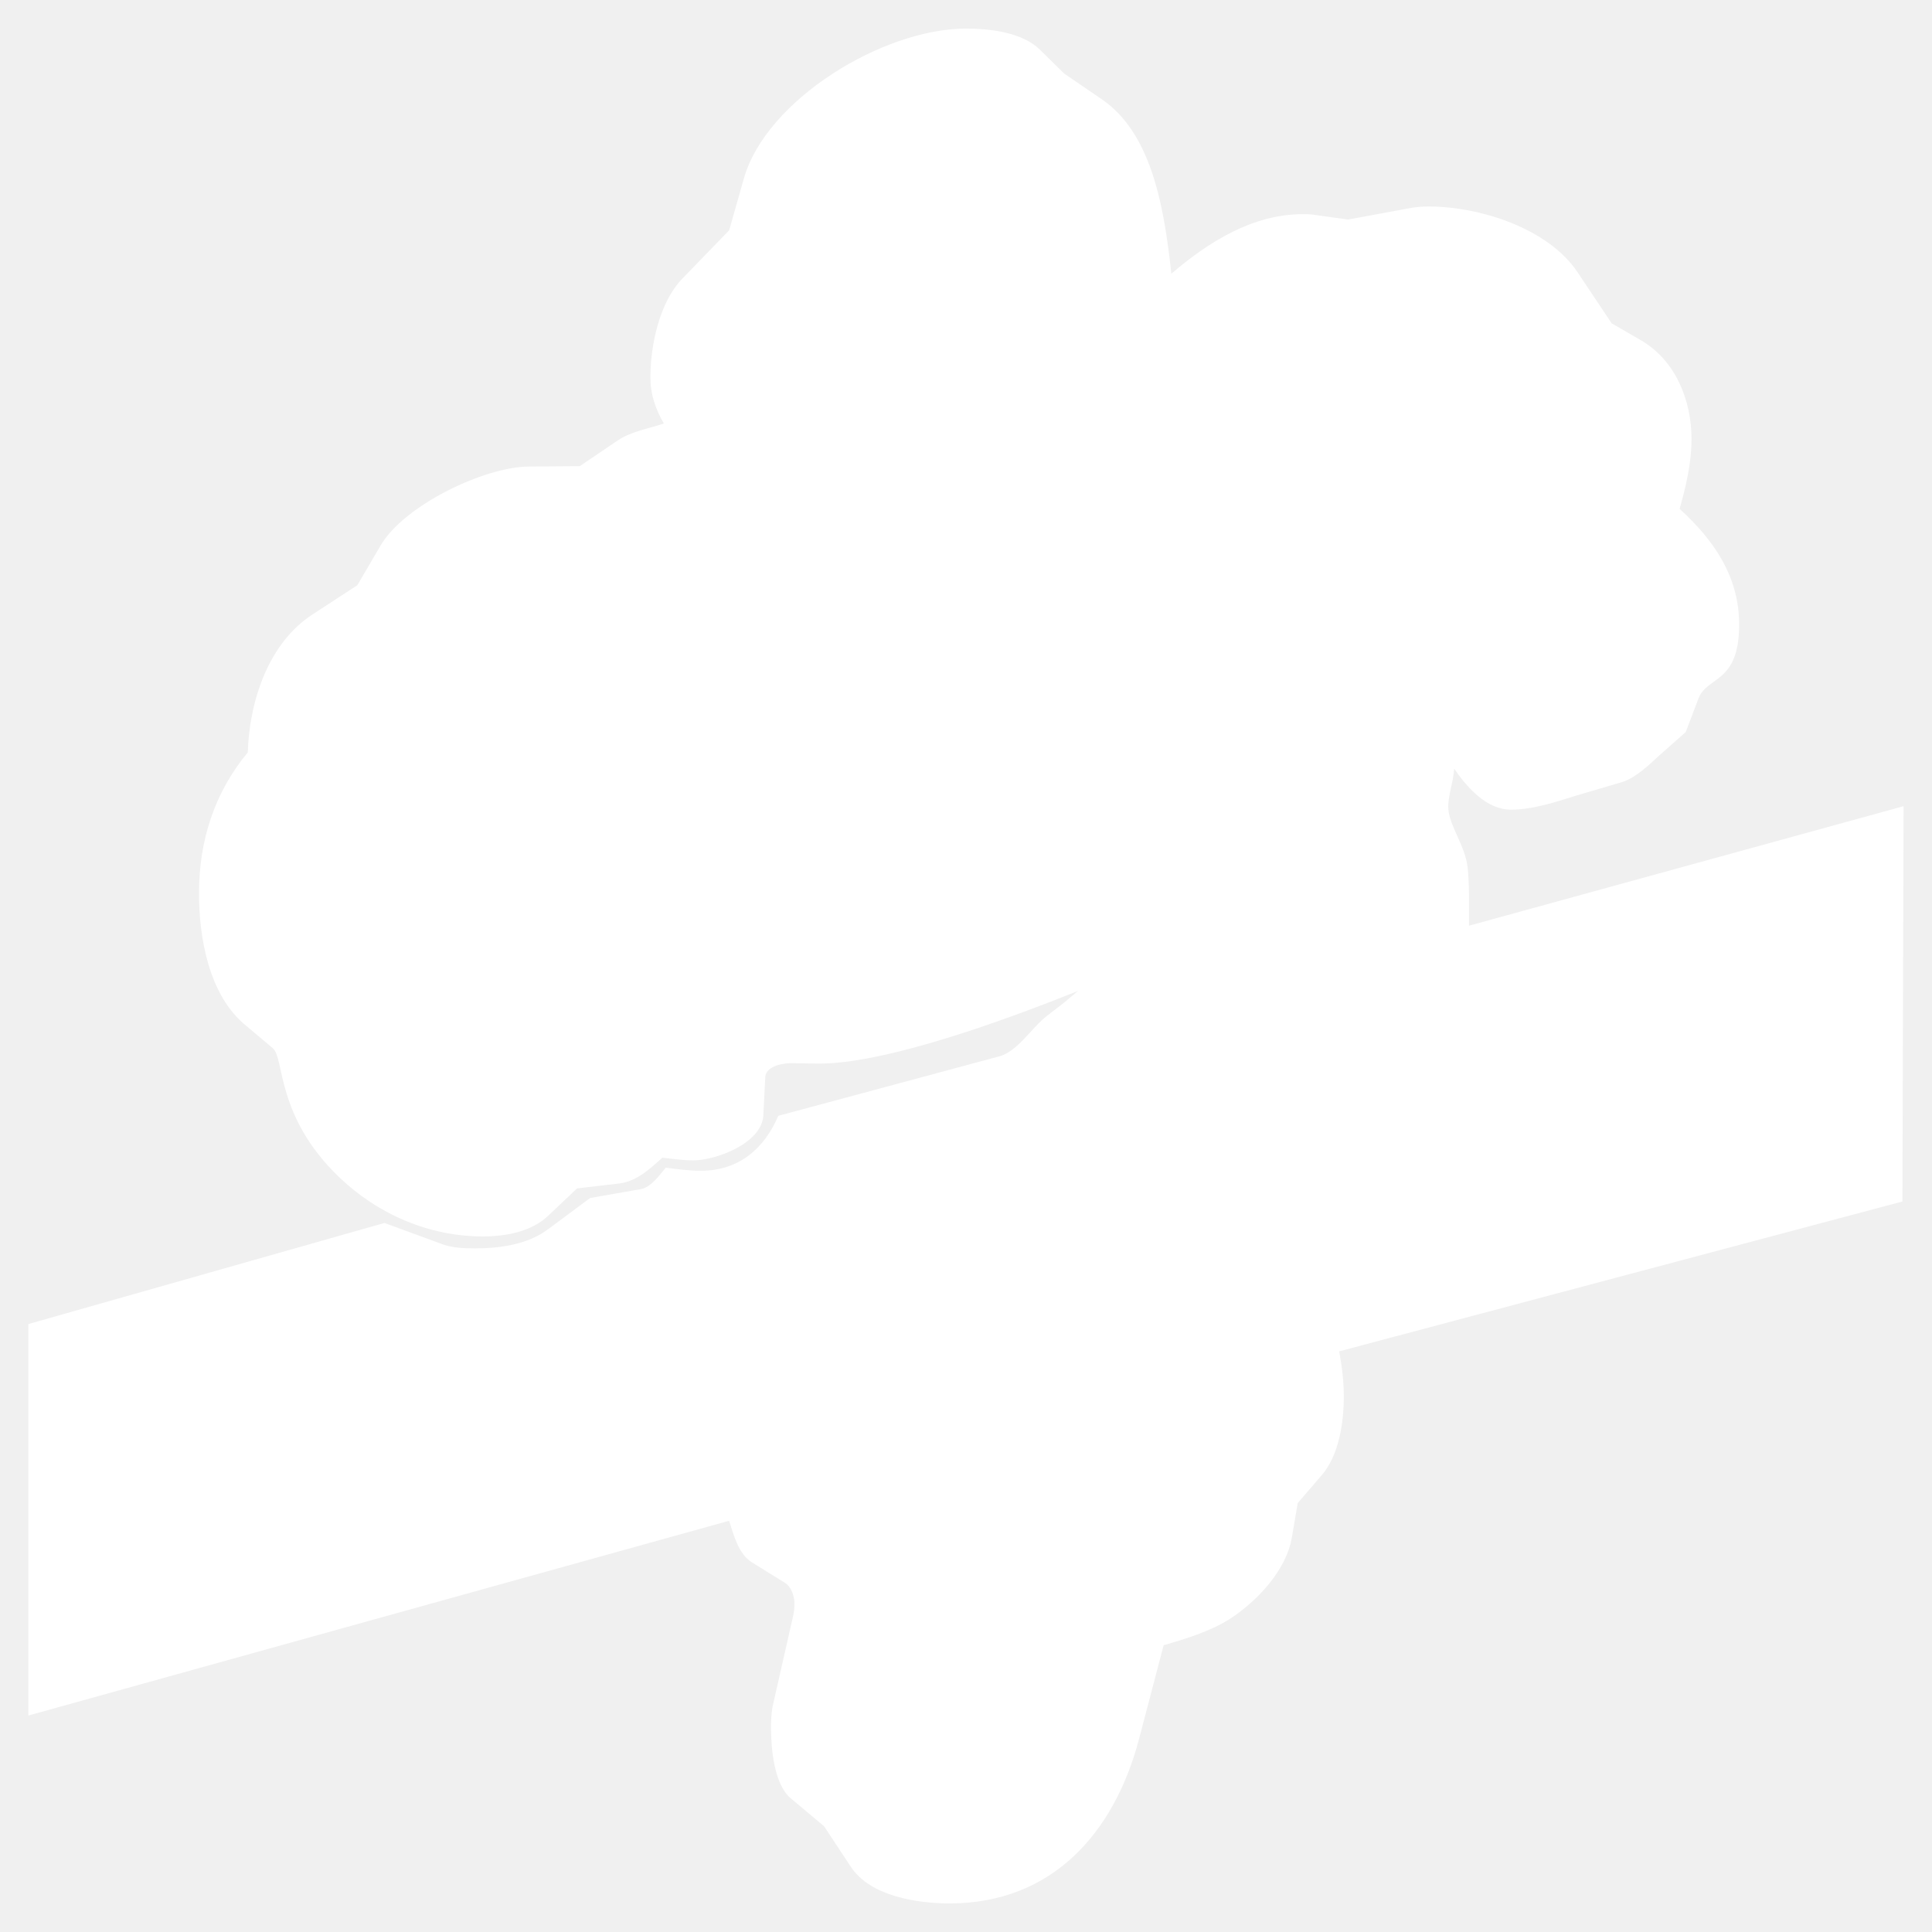
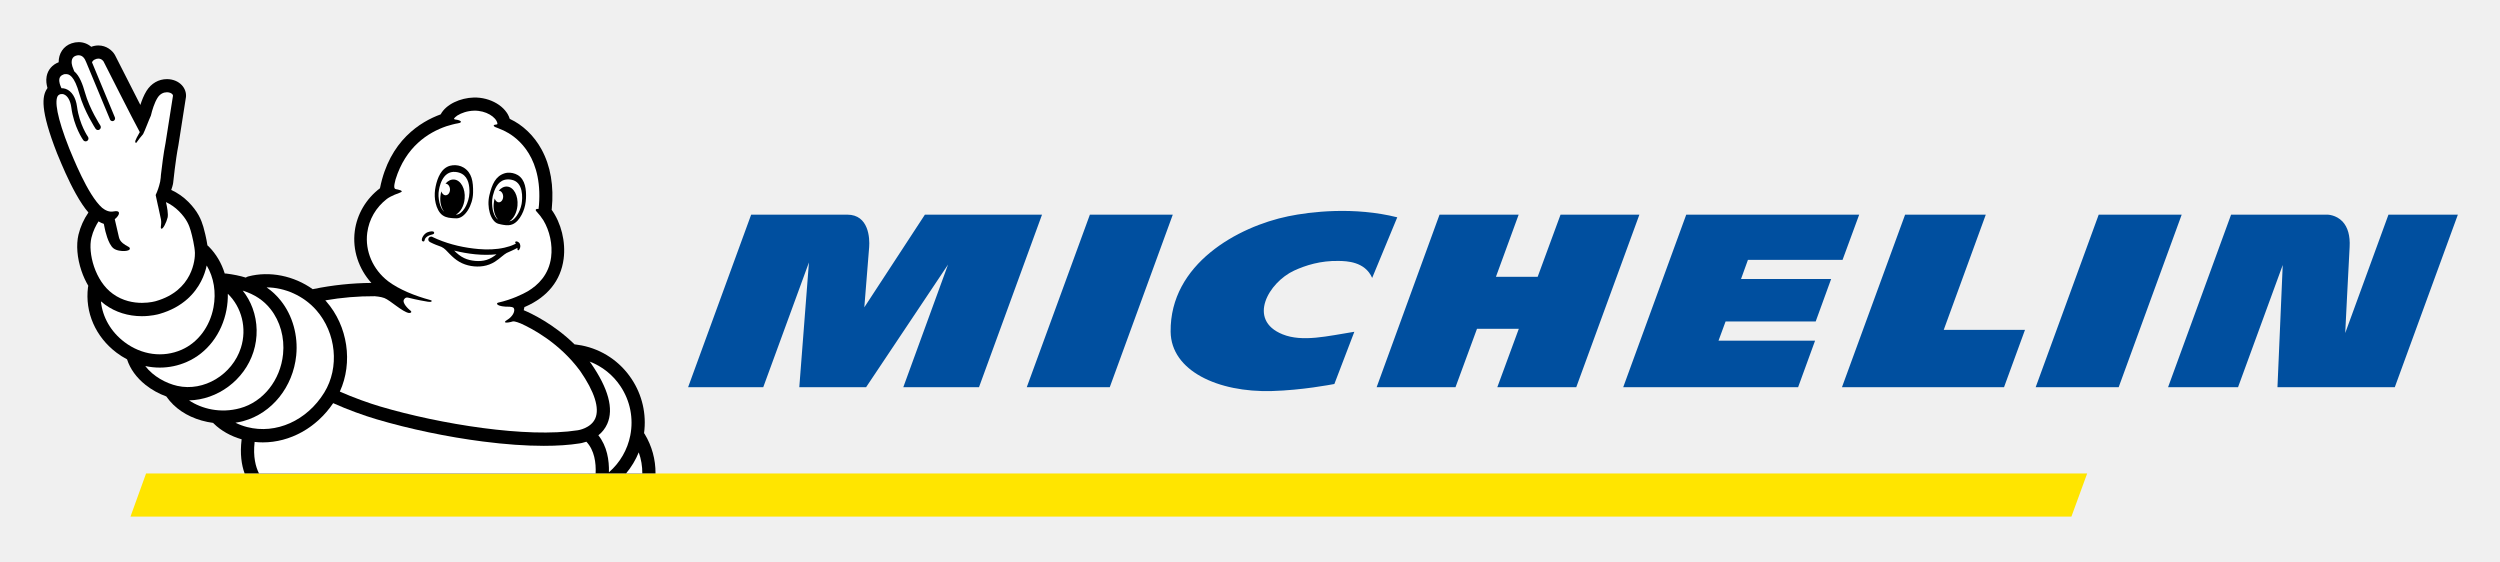
- <svg xmlns="http://www.w3.org/2000/svg" viewBox="0 0 192.756 192.756">
-   <g fill-rule="evenodd" clip-rule="evenodd">
-     <path fill="#ffffff" d="M2.834 171.158v-39.057l33.884-9.621 1.648-.461 5.75 2.109c1.035.383 2.185.422 3.296.422 2.453 0 5.251-.383 7.283-1.918l4.178-3.104 5.021-.883c1.035-.152 1.916-1.418 2.529-2.145 1.15.152 2.338.307 3.488.307 3.795 0 6.324-2.186 7.742-5.482l22.079-5.941c1.801-.498 3.219-2.875 4.715-4.023l1.686-1.305 1.418-1.188c-6.516 2.607-19.356 7.436-26.255 7.244l-2.185-.037c-.843-.039-2.683.229-2.759 1.379l-.192 3.795c-.115 2.836-4.792 4.523-6.976 4.523-1.035 0-2.07-.154-3.104-.27-1.227 1.111-2.53 2.338-4.255 2.568l-4.254.498-2.836 2.684c-1.687 1.648-4.293 2.107-6.554 2.107-5.405 0-10.502-2.223-14.374-5.939-6.325-6.096-5.404-11.883-6.593-12.842l-2.684-2.262c-3.679-2.988-4.676-8.739-4.676-13.185 0-5.251 1.533-10.042 4.868-14.066.153-5.06 2.031-10.924 6.516-13.799l4.408-2.875 2.338-3.986c2.338-3.986 10.311-7.819 14.757-7.858l5.098-.038 3.795-2.568c1.303-.881 3.104-1.188 4.6-1.686-.843-1.457-1.342-2.913-1.342-4.6 0-3.182.882-7.474 3.182-9.851l4.676-4.829 1.457-5.137c2.22-7.893 13.911-14.984 22.152-14.984 2.377 0 5.596.345 7.397 2.108l2.416 2.376 3.756 2.568c4.83 3.296 6.057 10.311 6.746 15.715l.191 1.687c3.68-3.143 8.088-5.941 13.109-5.941.383 0 .805 0 1.227.077l3.295.46 6.439-1.188a11.335 11.335 0 0 1 1.611-.115c5.02 0 11.92 2.146 14.871 6.593l3.373 5.06 2.912 1.687c3.451 1.993 5.061 5.979 5.061 9.851 0 2.377-.537 4.677-1.188 6.977 3.41 3.104 5.939 6.746 5.939 11.537 0 5.94-3.18 5.098-4.062 7.397l-1.266 3.334-2.645 2.338c-.996.92-2.338 2.223-3.68 2.645l-4.561 1.342c-2.07.651-4.369 1.418-6.555 1.418-2.453 0-4.408-2.262-5.672-4.102-.039 1.304-.652 2.76-.574 4.025.113 1.687 1.686 3.718 1.916 5.788.152 1.304.152 2.645.152 3.948v1.916l43.352-11.92-.115 39.44-56.191 14.949c.268 1.496.459 2.951.459 4.484 0 2.568-.459 5.865-2.223 7.896l-2.375 2.76-.576 3.373c-.537 3.334-3.525 6.477-6.285 8.24-1.994 1.227-4.293 1.918-6.516 2.568l-2.455 9.354c-2.451 9.312-8.623 16.404-18.896 16.404-3.181 0-7.896-.689-9.851-3.641l-2.683-4.064-3.296-2.76c-1.725-1.418-1.993-5.098-1.993-7.129 0-.689.039-1.379.153-2.031l2.07-9.123c.077-.383.115-.766.115-1.148 0-.691-.269-1.648-.92-2.07l-3.335-2.07c-1.342-.844-1.801-2.721-2.262-4.139l-69.91 19.43z" />
-     <path fill="#ffffff" d="M19.125 157.246l.498-10.656 3.143 9.621 4.868-1.381 5.098-11.92-1.265 10.848 8.509-2.416 1.457-19.817-11.269 3.182-4.331 10.695-2.531-8.777-11.306 3.18-1.342 19.816 8.471-2.375zM31.083 102.09l.192-.154c.077-4.178 1.073-8.164 3.181-11.767 1.955-3.334 5.404-7.475 9.468-8.126l6.822-1.111 3.986-2.722c1.38-.958 3.066-1.418 4.638-1.916-4.14-2.798-8.547-4.102-13.53-4.102-10.119 0-20.928 5.29-20.928 16.521.001 5.634 2.223 9.658 6.171 13.377z" />
-     <path d="M29.129 75.795c5.251-3.143 10.732-5.174 16.903-5.174 2.99 0 6.478.23 9.123 1.801l5.673 3.373c1.303.767 4.446.499 6.132.805-.92-3.948-2.3-7.819-5.443-10.541-4.024-3.411-9.199-5.021-14.412-5.021-10.463 0-15.217 5.558-17.976 14.757zM55.5 117.344c-2.261-1.457-4.638-2.875-6.248-5.059-3.411-4.676-5.864-9.697-5.864-15.562 0-6.286 2.224-9.965 6.095-14.412-5.021.192-9.123 2.415-12.074 6.439-3.028 4.178-4.945 9.162-4.945 14.375 0 8.547 7.397 15.254 15.907 15.254 2.414 0 4.791-.459 7.129-1.035z" fill="#ffffff" />
-     <path d="M39.133 60.961c2.875-.651 5.826-1.265 8.778-1.265 10.157 0 18.437 7.129 20.161 17.057l5.864 2.453c.805-3.182 1.571-6.401 1.571-9.659 0-10.426-10.157-17.9-19.893-17.9-7.167 0-12.84 3.182-16.481 9.314zM43.004 150.5l9.276-2.607 1.342-19.778-9.162 2.569-1.456 19.816zM63.549 115.236v-.191l-2.338-.844c.192-.307.46-.768.882-.768.805 0 1.495.422 2.3.422.958 0 1.993-.766 2.76-1.303l.536 1.266c3.144-.039 7.283-.652 7.283-4.715 0-.844-.537-1.916-1.457-1.955l-5.711-.383-1.763-.689v-.23l.882-.576 7.052.691a.502.502 0 0 0 .23.037c1.648 0 2.606-2.068 2.606-3.488 0-2.338-2.338-3.602-4.408-3.908l-4.868-.689-1.61-.844.881-.652 8.893 1.303c1.533.23 2.108-2.874 2.108-3.755 0-2.645-2.453-3.948-4.752-4.293l-5.06-.651-1.61-.575v-.307c.498-.192 1.111-.575 1.687-.575.307 0 .651.077.958.153l5.405 1.188c.459.076.881.191 1.341.191 1.38 0 1.917-1.993 1.917-3.066 0-2.146-1.341-3.296-3.143-4.293-3.948-2.261-8.509-3.794-13.108-3.794-9.621 0-16.559 10.272-16.559 19.164 0 6.9 5.06 19.012 13.684 19.012 1.724-.002 3.333-.424 4.982-.883zM74.588 135.359c-2.645 1.188-5.596 2.645-8.548 2.645-1.073 0-1.917-.881-1.917-1.955 0-5.174 7.283-5.826 11.001-6.209l.537-6.594c-.767-.037-1.534-.076-2.3-.076-4.37 0-9.238 1.648-12.917 3.949-3.986 2.453-5.826 7.129-5.826 11.729 0 3.449 1.457 6.668 5.328 6.668 5.098 0 10.081-2.146 14.374-4.676l.268-5.481z" fill="#ffffff" />
-     <path d="M59.754 50.651c9.659 2.376 16.941 9.736 16.941 20.084 0 2.952-.651 5.826-1.495 8.663l.269.23c10.924-1.112 21.81-2.76 32.082-6.899 7.436-2.99 21.311-9.544 21.311-18.935 0-6.248-6.859-10.617-12.035-12.458-.459 1.648-.689 4.293-2.068 5.405l-3.871 3.105-2.07 3.564c-.537.997-2.146 1.15-3.143 1.303v-.345c1.303-1.188 2.912-1.878 3.104-3.756-1.57.115-3.182.499-4.791.499-.613 0-1.227-.115-1.801-.23v-.383c2.375-.498 5.021-.805 7.205-1.993 3.412-1.917 5.328-5.75 5.328-9.583 0-3.22-1.457-7.819-4.83-9.045l-4.445-1.572c-.23-.077-.383-.269-.383-.499 0-.307.344-.575.65-.575.076 0 .115 0 .191.039l4.945 1.571.268-.575c.422-.996.383-2.3.383-3.373 0-5.367-2.721-11.078-8.01-13.071-1.342-.536-4.791-.498-5.404-1.955.422-.192.844-.345 1.303-.345.537 0 .996.269 1.533.269.307 0 .576-.23.576-.537 0-1.61-6.594-1.993-7.514-1.993-1.341 0-2.76-.039-3.219 1.341l.766.422 1.763.269.345.345-.996.153-3.488-.039c-2.453 0-6.669 3.642-8.126 5.481-1.111 1.341-4.331 7.206-3.871 8.892.039.115.269 1.304.422 1.265l3.871-.345.422.69-1.802.575-1.571.115c-5.136.268-8.395 6.784-8.395 11.23 0 2.261.843 4.14 2.108 6.018h.153c1.993 2.146 4.254 3.833 7.053 4.753 1.265.421 3.794.153 4.369 1.61-.46.077-.92.23-1.38.23-1.84 0-3.68-.997-5.366-1.648-.077.689-.153 1.418-.153 2.108 0 1.303.805 2.07 1.839 2.76l.115.383a1.532 1.532 0 0 1-.575.115c-1.265 0-2.223-1.648-2.376-2.721l-.537-3.795c-.191-1.303-2.338-1.533-3.296-1.533-4.446.002-8.662 2.378-12.304 4.716z" fill="#ffffff" />
-     <path d="M79.647 94.538c-.23 1.954-.844 3.181-2.338 4.446.613.729 1.457 1.725 1.457 2.721 0 1.074-.499 2.07-.882 3.029h.69c10.234-.998 19.893-3.336 29.245-7.705 11.73-5.519 28.402-16.903 28.402-31.43 0-5.136-2.338-9.544-5.979-12.956v1.265c0 7.666-9.352 13.76-15.447 16.865-11.92 5.979-25.182 8.701-38.368 10.081l.077.077 2.108 1.495 1.073 1.801c.652 1.111 6.516.766 6.516 5.826 0 2.76-2.645 3.757-4.944 4.178l-1.61.307zM76.657 141.031l8.931-2.529.537-6.938 4.752-1.378-.536 6.974 8.97-2.529 1.341-19.777-8.777 2.49-.499 6.9-4.753 1.455.422-7.013-8.893 2.529-1.495 19.816zM77.232 150.576c2.951 2.836 6.669 4.637 10.809 4.637 1.495 0 2.913-.344 4.331-.805-1.878-2.107-3.066-4.406-3.833-7.129l-11.345 3.143.038.154z" fill="#ffffff" />
-     <path d="M79.034 92.506c1.955 0 5.443.345 5.443-2.491s-3.335-3.603-5.52-4.254l-.154.191v.269c0 .92-1.457 3.373-1.111 3.91l1.342 2.375zM84.745 178.404h.23c0-.5-.038-.998-.038-1.496 0-7.666 7.512-11.729 7.512-13.76 0-.191-.268-.805-.537-.768l-2.798.307-.383-.307 3.412-1.379-.077-.268c-.728-.078-4.101-.537-4.216.65l-.115 1.418-.537.346c-.23-.689-.537-1.457-.537-2.223 0-1.84 3.411-1.457 4.561-1.457.843 0 1.61.689 2.453.689.537 0 .728-.805.728-1.188 0-.652-.076-1.266-.191-1.84-1.495 1.035-3.028 1.494-4.868 1.494-1.802 0-2.99-.268-3.181-2.186l-3.144-.727c.613 1.648 1.112 3.295 1.112 5.059 0 .844-.077 1.764-.269 2.607l-1.495 6.438c-.153.691-.191 1.381-.191 2.07.001 2.496 1.151 4.566 2.569 6.521z" fill="#ffffff" />
-     <path d="M87.083 156.518c.613.844 1.149 1.148 2.146 1.148 1.457 0 3.373-.113 3.373-1.877v-.076l-5.519.805zM91.913 183.348c-1.533-.039-2.568-.689-3.68-1.764 1.227 2.646 3.642 4.371 6.669 4.371 1.15 0 2.262-.385 3.334-.729h-.805c-1.226 0-2.146-.346-3.143-1.035 3.488-.191 7.129-.498 9.773-3.066 1.918-1.84 3.68-4.447 4.408-6.977l2.568-8.969 1.879-4.254-.768.115-3.832-.193-2.531 1.227c-.268.154-.65.193-.957.193-1.381 0-2.76-.309-4.141-.5v.154c1.84 1.072 3.488 1.494 5.635 1.686-.459 1.764-1.264 2.76-3.182 2.76-1.646 0-5.52-.65-5.52-3.027 0-.844.613-1.609 1.189-2.223-.115-.27-.27-.613-.27-.92 0-.498.27-.998.5-1.457v-.154l-2.684-1.609-.767 3.68-6.171 8.893c-1.342 1.879-2.146 4.141-2.146 6.479.004 3.295 2.265 5.364 4.642 7.319z" fill="#ffffff" />
-     <path d="M90.418 146.896c3.641 8.432 9.658 12.955 19.242 12.955 7.281 0 14.143-3.449 15.943-10.848l-1.646.883c-3.604 1.992-7.438 3.41-11.652 3.41-12.496 0-17.709-7.32-18.859-7.32-1.073.001-2.07.538-3.028.92z" fill="#ffffff" />
-     <path d="M94.672 145.324c5.75 4.256 10.464 6.631 17.824 6.631 7.703 0 17.172-4.521 17.172-13.338 0-.959-.039-1.879-.115-2.799l-34.881 9.506zM104.867 164.336c-1.916-.152-4.062-1.764-5.441-1.764-.307 0-.689.385-.689.691 0 1.494 3.064 2.031 4.254 2.031.65.001 1.341-.651 1.876-.958zM105.941 160.656l-5.787-1.494.152.115-.344.535c0 .078.689.576.766.691.652.842 1.994.842 2.951.842.805.001 1.534-.304 2.262-.689zM102.338 133.787l19.166-5.404.267-5.022-10.541 3.03.155-2.147 10.732-3.066.307-4.6-10.656 3.027.152-2.07 10.656-3.103.346-5.827-19.395 5.481-1.189 19.701zM103.297 104.428l36.029-9.89c-2.377-.575-4.791-.805-7.244-.805-11.768 0-20.545 2.415-28.785 10.695z" fill="#ffffff" />
-     <path d="M113.723 95.458l7.168-1.955 10.271-1.15c5.404-1.648 8.547-8.547 8.547-13.798 0-3.143-.996-6.056-2.338-8.854h-.23l-.613 1.763c-2.145 6.401-7.357 13.722-13.107 17.593l-7.781 5.174-1.917 1.227zM116.176 33.977c.574 1.917.766 3.795.805 5.788 3.871 1.265 8.738 3.526 10.848 7.283l1.992 3.603 2.529 1.955c5.021 3.871 4.639 10.655 5.213 16.29 4.025-3.45 7.053-7.627 7.053-13.147 0-11.997-9.734-22.384-21.924-22.384-2.223 0-4.369.23-6.555.46l.039.152z" fill="#ffffff" />
-     <path d="M118.896 32.214a33.16 33.16 0 0 1 3.373-.192c13.109 0 23.496 10.234 23.496 23.343 0 1.725-.268 3.412-.574 5.098 4.715-3.297 6.746-7.513 6.746-13.454 0-11.192-9.66-20.506-20.775-20.506-4.982 0-8.969 2.147-12.266 5.711zM124.416 127.578l16.559-4.676.459-6.209-7.473 1.993.996-13.454-9.123 2.569-1.418 19.777zM134.152 92.545l7.014 1.15c-.039-3.412-.152-6.784-.729-10.157-1.648 3.986-2.835 6.17-6.285 9.007z" fill="#ffffff" />
-     <path d="M137.18 26.082c3.91 1.609 7.742 3.373 10.617 6.593 3.449 3.871 5.674 9.353 5.674 14.565 0 3.334-1.15 6.362-2.76 9.237 5.365-2.645 7.818-7.973 7.818-13.952 0-9.927-7.129-16.788-17.018-16.788-1.456 0-2.874.153-4.331.345zM141.971 122.596l9.199-2.569 1.342-19.74-9.123 2.568-1.418 19.741zM146.762 71.809l.23-1.84h.383l.92 1.457 1.496 3.642c.115.345.574.498.92.498 1.34 0 2.797-.422 4.1-.69l4.025-.805 1.994-1.686 2.836-1.84 2.262-3.909 2.605-2.453c.346-.345.498-1.073.498-1.572 0-3.756-3.449-7.282-6.17-9.505l-.346.115c-2.799 3.947-6.285 7.282-11.422 7.282-1.035 0-2.031-.153-3.066-.307-1.494 1.418-3.066 3.411-3.066 5.558 0 .115.039.23.039.345l.268 1.188c.076.345.115.729.076 1.073l-.115 2.376 1.533 1.073z" fill="#ffffff" />
-     <path d="M149.791 58.546c1.033.23 2.107.46 3.18.46 6.326 0 10.656-8.739 10.656-14.144 0-3.449-1.84-5.673-4.445-7.742.229 2.223.498 4.408.498 6.631 0 7.13-3.719 11.921-9.889 14.795zM154.236 119.146l8.549-2.416.611-10.08 5.022 8.51 9.275-2.607 1.612-19.816-8.319 2.376-.765 8.893-4.217-7.514-10.35 2.914-1.418 19.74z" fill="#ffffff" />
-     <path fill="#ffffff" d="M53.928 92.124c.498-1.648 1.188-2.3 2.913-2.53l-.039 1.035-2.452 1.801-.422-.306zM57.569 82.388c-.575 1.265-1.495 1.993-2.683 2.721-.191-.153-.345-.307-.345-.575 0-1.035 1.341-2.261 2.376-2.261.231 0 .422.038.652.115zM54.81 102.51c.345-1.57.997-2.26 2.53-2.797.115.115.307.344.307.498 0 .766-1.763 1.801-2.3 2.377l-.537-.078zM80.375 42.449c.843-1.572 1.763-2.76 3.411-3.527l-.728 1.687 10.349.652 6.249 1.111 1.033-.191v-.307l-.191-.192.115-.499c1.381.384 1.803 1.342 2.031 2.722-.268-.191-.844-.767-1.188-.767-1.418 0-6.286 6.708-9.698 6.708-1.111 0-2.491-.23-3.22-1.15l-4.944-6.171c-.535-.69-2.72-.153-3.219-.076zM83.173 28.113c0-3.258 1.342-10.809 5.75-10.809 2.836 0 3.986 2.951 3.986 5.366 0 3.334-.537 11.844-5.443 11.844-3.142 0-4.293-3.833-4.293-6.401zM94.289 29.416c0-3.296 1.15-10.809 5.826-10.809 3.105 0 3.871 3.641 3.871 6.094 0 3.258-.844 11.077-5.596 11.077-3.258.001-4.101-3.794-4.101-6.362z" />
-     <path d="M87.543 33.096c3.872 0 4.332-7.896 4.332-10.234 0-1.84-.844-3.986-2.99-3.986-3.986 0-4.638 6.631-4.638 9.391 0 2.031.881 4.829 3.296 4.829zM85.167 42.295c1.342 2.185 3.296 6.325 6.325 6.325 2.338 0 4.484-2.837 5.903-4.37v-.115l.689-.383c-3.488-.92-7.207-1.61-10.847-1.61h-.268l-1.802.153zM98.736 34.322c4.254 0 4.369-7.321 4.369-10.234 0-1.801-.652-4.063-2.799-4.063-4.024 0-4.638 6.784-4.638 9.467.001 1.956.653 4.83 3.068 4.83z" fill="#ffffff" />
-     <path fill="#ffffff" d="M85.512 28.305c0-1.495.459-5.06 2.645-5.06 1.763 0 2.223 1.917 2.223 3.296 0 1.571-.421 5.404-2.683 5.404-1.764.001-2.185-2.299-2.185-3.64zM96.474 29.608c0-1.495.345-4.983 2.491-4.983 1.572 0 2.453 1.687 2.453 3.105 0 1.571-.574 5.558-2.836 5.558-1.763 0-2.108-2.377-2.108-3.68z" />
-     <path d="M89.383 26.58c-.077-.613-.153-1.456-.92-1.456-.498 0-.958.498-.958.996 0 .575.269 1.725.997 1.802.843.076.919-.729.881-1.342zM99.426 29.148c.537 0 .844-.537.881-1.035.039-.728-.498-1.801-1.418-1.725-.537.039-.537.92-.537 1.303 0 .614.306 1.457 1.074 1.457z" fill="#ffffff" />
-   </g>
+ <svg xmlns="http://www.w3.org/2000/svg" width="534" height="120" viewBox="0 0 534 120" fill="none">
+   <path d="M445.821 101.125H31.204l-3.333 9.216h414.585l3.365-9.216z" fill="#FFE500" />
+   <path d="M275.166 46.195c-10.732 2.215-25.276 10.16-25.12 24.651.091 8.363 10.114 13 21.612 12.681 6.45-.176 12.589-1.368 13.362-1.505l4.268-11.156c-5.645.899-11.069 2.266-15.324.547-7.665-3.087-2.949-11.117 2.469-13.618 2.39-1.101 5.632-2.15 9.542-2.059 1.618.033 5.58.098 7.12 3.628l5.359-12.947c-9.211-2.3-18.481-1.212-23.288-.222zm58.165-.345-4.885 13.273h-8.913l4.853-13.273h-16.903L294.05 82.706h16.844l4.592-12.478h8.932l-4.592 12.478h16.863l13.486-36.856h-16.844zm-100.532 0L219.32 82.7h17.728l13.459-36.85h-17.708zm-35.24 0-12.94 19.793s.825-10.356 1.033-12.85c.149-1.895-.078-6.943-4.671-6.943h-20.534L146.981 82.7h16.052l9.757-26.65-2.06 26.65h14.272l17.5-26.188-9.555 26.188h16.168l13.46-36.85h-25.016zm312.617 0-9.237 25.29c.13-2.547.624-12.61.942-18.4.13-2.39-.39-4.207-1.513-5.418-1.384-1.459-3.203-1.472-3.222-1.472H476.56L463.1 82.706h14.947l9.543-26.097-1.124 26.097h25.062L525 45.85h-14.824zm-61.893 0-13.46 36.85h17.728l13.459-36.85h-17.727zm-74.924 9.659h20.209l3.553-9.653h-36.943l-13.459 36.85h37.358l3.625-9.945h-20.625l1.507-4.096h19.248l3.3-9.073h-19.248l1.475-4.083zm50.805-9.659H406.93l-13.486 36.856h34.617l4.476-12.244H415.18l8.984-24.612z" fill="#004F9F" />
+   <path d="M12.203 32.792c.013.032.026.065.039.09.065.15.156.372.273.652.656 1.59 2.027 4.885 3.677 7.842.928 1.667 1.818 2.995 2.695 4.018a14.186 14.186 0 0 0-2.124 4.728c-.52 2.176-.292 4.996.637 7.731.383 1.14.877 2.208 1.455 3.185-.007.007-.013.007-.013.013.006.013.013.02.013.026a1.767 1.767 0 0 0-.059.267c-.675 5.367 1.605 10.597 6.1 13.99.721.54 1.468 1.016 2.241 1.42.656 2.038 2.014 3.92 3.956 5.464a15.885 15.885 0 0 0 4.43 2.462c.013.013.02.032.033.045 1.689 2.423 4.287 4.182 7.51 5.1a17.66 17.66 0 0 0 2.468.508c.039.052.078.098.123.143 1.566 1.524 3.618 2.684 5.957 3.36-.39 3.108-.013 5.498.63 7.276h87.773a15.955 15.955 0 0 0-2.312-8.402c-.039-.065-.091-.13-.137-.189a16.802 16.802 0 0 0-2.669-11.593c-2.482-3.731-6.256-6.265-10.628-7.138a18.195 18.195 0 0 0-1.351-.215c-.058-.006-.123-.006-.182-.006-4.469-4.37-9.192-6.604-10.868-7.308l.15-.683a1.02 1.02 0 0 0 .182-.06c4.761-2.083 7.594-5.62 8.191-10.224.474-3.641-.526-7.673-2.566-10.486.013-.052.02-.098.026-.15.487-4.924-.247-9.216-2.189-12.759-1.578-2.891-3.975-5.197-6.743-6.493-.013-.006-.026-.006-.039-.013-.773-2.638-4.125-4.657-7.697-4.56-2.82.08-5.899 1.408-7.055 3.596-4.294 1.557-10.952 5.588-12.966 15.78-2.969 2.248-4.917 5.55-5.385 9.17-.52 4.02.825 8.038 3.547 11.053a64.13 64.13 0 0 0-12.369 1.303 88.78 88.78 0 0 0-.155.039c-4.009-2.853-9.18-3.94-13.798-2.722a1.62 1.62 0 0 0-.5.24c-1.28-.39-2.683-.677-4.222-.866a1.348 1.348 0 0 0-.28-.006c-.669-2.182-1.825-4.162-3.41-5.758-.078-.078-.267-.227-.267-.234l-.013.013c-.233-1.596-.688-3.335-.87-3.966-.461-1.564-1.163-3.296-3.215-5.36a12.564 12.564 0 0 0-3.651-2.547c.195-.521.305-.97.364-1.231.026-.104.039-.208.052-.313.006-.052.513-4.975 1.097-7.9.007-.032.013-.071.02-.11 1.591-10.024 1.604-10.167 1.61-10.278 0-.02.007-.039.007-.058.072-.9-.24-1.778-.87-2.469-.767-.833-1.93-1.309-3.196-1.309-1.78 0-3.365.919-4.359 2.508-.584.938-1.02 2.064-1.319 3.009-1.656-3.224-3.82-7.477-5.378-10.564-.026-.053-.059-.105-.085-.157-.539-.918-1.78-1.986-3.501-1.986-.513 0-1.026.098-1.533.286A4.076 4.076 0 0 0 16.795 9c-.493 0-1 .085-1.5.254-1.754.593-2.774 2.169-2.767 4.045-1.37.52-2.306 1.615-2.566 3.015-.182.964.013 1.797.104 2.195.013.058.032.15.078.293-.046.058-.085.124-.124.189-1 1.543-1.507 4.396 2.183 13.8z" fill="#000" />
+   <path d="M137.198 101.125h-3.469a17.205 17.205 0 0 0 2.709-4.5c.52 1.465.773 2.983.76 4.5zM80.047 63.272c.02 0 1.286.091 2.052.39 1.287.496 3.859 2.977 5.25 3.192.246.026.883-.13.188-.619-.195-.136-1.8-1.582-1.202-2.325.006-.013.013-.02.02-.032.214-.3.486-.365.785-.306 2.014.501 3.69.794 4.268.879.357.052.61.059.76-.065.143-.124.04-.215-.35-.326-3.112-.84-6.536-2.188-8.94-4.005-3.221-2.495-4.942-6.422-4.436-10.33.377-2.879 1.852-5.412 4.184-7.23.928-.683 2.403-1.197 2.825-1.354 1.13-.41-.72-.71-.857-.73-.474-.077-.5-.572-.11-2.064 2.15-6.962 6.918-10.036 10.867-11.384.695-.215 1.754-.515 2.475-.626 1.091-.169.682-.664-.565-.807 0 0-.422-.026-.214-.3.038-.039.272-.319.623-.547.89-.567 2.176-1.003 3.579-1.042 2.54-.065 4.73 1.361 4.989 2.683 0 0 .091.267-.214.274-.487.02-.883.221-.208.56.156.078.832.287 1.786.73.046.025.091.052.137.078 1.916.898 7.88 4.552 7.444 14.875-.013.313-.039.619-.058.931-.02.287-.059.574-.091.854-.559-.066-.806.175-.403.58a12.65 12.65 0 0 1 1.429 1.842c1.345 2.234 2.007 5.191 1.657 7.907-.475 3.686-2.742 5.933-5.009 7.275-1.013.58-3.358 1.752-6.288 2.41-.597.136-.318.918 2.456.879.234.026.74.052.883.326.325.599-.234 1.778-1.435 2.494-1.04.619-.208.749 1.234.313.422-.072 1.526.377 1.676.442 2.345 1.05 8.25 4.117 12.686 10.141 3.073 4.442 4.184 7.952 3.229 10.14-.936 2.13-3.709 2.528-3.729 2.528-.013 0-.032.006-.045.006-10.732 1.68-29.336-1.283-42.172-5.086-2.3-.678-5.73-1.896-8.614-3.179 2.832-6.18 1.728-13.996-2.916-19.278l-.189-.208a59.899 59.899 0 0 1 10.563-.886z" fill="#fff" />
+   <path d="M132.547 82.518c2.059 3.1 2.8 6.825 2.085 10.485a13.985 13.985 0 0 1-4.566 7.881c.071-2.56-.384-5.543-2.255-7.907a6.43 6.43 0 0 0 1.897-2.436c1.423-3.197.247-7.561-3.495-12.96-.006-.013-.013-.026-.026-.033-.077-.11-.162-.215-.24-.319a13.833 13.833 0 0 1 6.6 5.289zM67.548 66.235c4.281 4.865 5.009 12.27 1.715 17.618-3.69 5.992-10.302 8.955-16.46 7.372a12.826 12.826 0 0 1-2.514-.931 15.358 15.358 0 0 0 1.727-.365c6.061-1.654 10.583-7.288 11.258-14.01.422-4.245-.767-8.498-3.274-11.67a14.01 14.01 0 0 0-3.053-2.866c3.91.026 7.9 1.791 10.601 4.852z" fill="#fff" />
+   <path d="M57.792 66.027c2.052 2.599 3.027 6.096 2.67 9.613-.56 5.562-4.249 10.206-9.192 11.554-4.158 1.14-8.153.15-10.888-1.674 6.022-.117 11.81-4.285 13.752-10.362.975-3.048.91-6.363-.181-9.326a13.592 13.592 0 0 0-2.105-3.758c2.56.814 4.489 2.103 5.944 3.953z" fill="#fff" />
+   <path d="M48.372 66.196c.221-1.159.312-2.312.293-3.445 2.955 2.866 4.125 7.353 2.793 11.534-1.838 5.758-7.925 9.411-13.576 8.141-2.384-.534-5.165-2.019-6.854-4.24 1.02.222 2.06.333 3.099.333 1.962 0 3.923-.398 5.781-1.218 4.346-1.889 7.51-6.044 8.464-11.105z" fill="#fff" />
+   <path d="M44.15 56.72c.007.007.013.013.013.007 1.507 2.527 2.046 5.712 1.436 8.942-.78 4.136-3.326 7.516-6.815 9.04-3.975 1.739-8.535 1.126-12.199-1.641-2.91-2.202-4.69-5.322-5.028-8.689 0 0 0-.006-.006-.02.292.255.59.496.896.717 2.215 1.609 4.937 2.462 7.86 2.462 1.988 0 3.45-.397 3.729-.475 5.158-1.472 7.685-4.592 8.9-6.95.636-1.218 1-2.39 1.214-3.393z" fill="#fff" />
+   <path d="M12.41 20.398c.04-.02.079-.052.111-.078a.863.863 0 0 1 .345-.196l.123-.02c.156-.006.273-.012.377-.019.084.013.175.033.26.065.812.3 1.41 1.342 1.604 2.781.546 4.149 2.475 6.897 2.56 7.015a.616.616 0 0 0 .857.137.624.624 0 0 0 .143-.86c-.02-.026-1.832-2.612-2.339-6.454-.26-1.935-1.13-3.316-2.397-3.778a2.439 2.439 0 0 0-.929-.15c-.168-.384-.318-.762-.363-.957-.124-.534-.358-1.576.805-1.98.072-.026.143-.046.221-.065.039.006.078 0 .117 0 .844-.104 1.955.28 3.066 4.272 1.02 3.66 3.345 7.236 3.443 7.386a.606.606 0 0 0 .85.176.626.626 0 0 0 .176-.853c-.026-.033-2.319-3.563-3.287-7.04-.48-1.72-1.15-3.59-2.3-4.547-.162-.423-.344-.892-.396-1.049-.194-.592-.396-1.895.715-2.272.227-.079.429-.111.617-.111.883 0 1.338.768 1.56 1.341.032.079.07.17.11.254l5.034 12.114a.46.46 0 0 0 .156.222.568.568 0 0 0 .578.104.58.58 0 0 0 .318-.742l-4.891-11.776c.084-.221.253-.43.552-.586.305-.156.572-.215.806-.215.747 0 1.11.619 1.11.619s6.503 12.863 7.737 15.084c-.5.84-.903 1.66-.955 1.863-.09.325.137.625.292.312.364-.54.89-1.185 1.332-1.7.007-.006.007-.013.013-.02.02-.019.032-.038.046-.071.305-.547 1.26-3.113 1.643-3.914.266-1.173.767-2.755 1.41-3.784.552-.892 1.338-1.199 2.007-1.199.734 0 1.325.378 1.3.756-.02.17-1.593 10.114-1.593 10.114-.415 2.078-.785 5.054-.98 6.774a8.76 8.76 0 0 1-.137 1.25c-.006.085-.013.13-.013.13s-.02.092-.058.248a13.245 13.245 0 0 1-.916 2.677l.513 2.37c.007 0 .007-.006.007-.006.2.996.428 2.065.513 2.39.377 1.348-.104 2.13.136 2.397.338.378 1.17-1.413 1.384-2.345.169-.742-.11-2.247-.351-3.295a9.837 9.837 0 0 1 2.774 1.947c1.708 1.72 2.182 3.055 2.507 4.155.325 1.101.864 3.465.903 4.742.04 1.276-.396 8.05-8.354 10.31 0 0-1.214.371-2.955.371-1.774 0-4.093-.384-6.217-1.928-3.852-2.755-5.353-8.786-4.586-11.97.357-1.498 1.007-2.71 1.52-3.505.377.228.747.404 1.13.528l.228 1.094c.026.13.65 3.191 1.825 4.123.689.547 1.825.586 2.157.586.35 0 1.182-.039 1.331-.404.026-.058.065-.215-.09-.371-.06-.065-.163-.117-.37-.234-.566-.307-1.625-.88-1.846-1.922-.123-.586-.61-2.65-.896-3.868 1.182-.945 1.305-1.993-.24-1.661-.936.195-1.8-.241-2.462-.775-3.106-2.736-6.36-11.144-7.003-12.629-2.67-6.734-3.216-10.349-2.397-11.358zM54.388 94.397c.584.065 1.169.098 1.754.098 5.787 0 11.439-3.074 15.025-8.382 3.053 1.387 6.69 2.683 9.224 3.432 7.061 2.09 15.142 3.784 22.749 4.76 4.787.62 9.179.926 13.018.926 2.858 0 5.417-.17 7.619-.515.15-.02.722-.11 1.475-.364 1.734 1.843 2.079 4.513 1.975 6.779H55.323c-.695-1.38-1.3-3.55-.935-6.734z" fill="#fff" />
+   <path d="M94.013 45.492c.338.41.74.67 1.182.833.39.15.812.222 1.254.254 0 0 .702.072 1.13.059 1.76-.072 3.417-2.794 3.469-5.458.052-2.43-.266-4.292-2.007-5.38a3.328 3.328 0 0 0-.572-.28 3.95 3.95 0 0 0-2.358-.11c-.91.247-1.604.899-2.078 1.706-.488.82-.78 1.759-.975 2.69a8.448 8.448 0 0 0-.13 2.885c.137.97.462 2.032 1.085 2.8zm-.338-4.292c.104-1.153.767-4.761 3.632-4.475 2.182.222 2.767 1.843 2.923 3.257.006.058.006.124.013.189.136 1.4-.124 2.364-.468 3.27a6.346 6.346 0 0 1-.5 1.009c-.533.846-1.182 1.367-1.735 1.387h-.162c.968-.515 1.728-1.817 1.87-3.406.19-2.13-.818-3.96-2.247-4.084-.682-.059-1.331.28-1.851.88.507 0 .935.52.968 1.191.032.684-.37 1.264-.897 1.29-.428.02-.805-.326-.948-.827a5.416 5.416 0 0 0-.208 1.1c-.117 1.303.215 2.488.812 3.244a2.104 2.104 0 0 1-.24-.241c-.448-.54-.767-1.394-.903-2.397a6.555 6.555 0 0 1-.059-1.387zm16.675 10.362c-.298-.033-.383.228-.259.325a.717.717 0 0 1 .117.124c-.111.059-.215.13-.319.176-.675.326-1.403.547-2.137.716-1.793.404-3.664.45-5.509.294-3-.255-6.034-.925-8.834-2.11-.253-.105-.494-.222-.74-.333-.124-.052-.24-.13-.37-.176v-.006c-.397-.124-.793.136-.813.547-.013.306.182.495.442.632.747.39 1.559.69 2.352.977.695.312 1.208.944 1.72 1.471.638.658 1.32 1.27 2.125 1.733 1.514.873 3.41 1.172 5.106.905a6.527 6.527 0 0 0 2.488-.938c.552-.345 1.052-.768 1.552-1.178.299-.241.605-.489.949-.684.201-.111 1.572-.671 2.299-1.088 0 .26-.013.482.163.515.188.032.357-.32.428-.62.072-.299.007-.585-.071-.774-.071-.196-.39-.47-.689-.508zm-6.405 3.947c-.786.247-1.624.293-2.449.221-.812-.072-1.617-.254-2.358-.606-.818-.384-1.5-.964-2.124-1.595 2.943.723 6.048 1.113 9.043.788-.637.508-1.319.944-2.112 1.191zM92.734 49.66c-.066-.241-.377-.247-.481-.247-.273-.007-.63.084-.89.182-.708.254-1.293 1.133-1.26 1.674 0 .078.032.15.084.202a.336.336 0 0 0 .26.104h.013c.136-.007.214-.111.227-.241a.986.986 0 0 1 .286-.573c.188-.19.507-.495 1.423-.697.162-.033.396-.163.338-.404zm19.377-10.101c-.24-.893-.728-1.694-1.514-2.163a3.75 3.75 0 0 0-2.234-.495c-.208.02-.41.065-.598.124-1.903.606-2.663 2.312-3.228 4.657-.618 2.566.246 5.594 1.87 6.109.397.123 1.072.234 1.072.234.422.078.832.117 1.234.072a2.601 2.601 0 0 0 1.319-.502c.78-.573 1.345-1.51 1.715-2.41.37-.898.552-1.83.604-2.8.046-.95.007-1.921-.24-2.826zm-.695 4.005a6.804 6.804 0 0 1-.396 1.322c-.384.925-.897 1.66-1.449 2.071-.24.176-.5.28-.799.332.909-.547 1.617-1.823 1.76-3.36.189-2.13-.786-3.96-2.189-4.077-.669-.06-1.312.286-1.819.885.501-.006.916.515.949 1.186.026.683-.364 1.263-.884 1.29-.415.025-.786-.326-.922-.821-.098.345-.169.71-.208 1.1-.13 1.42.266 2.71.955 3.446-.429-.26-.806-.86-1.046-1.661a6.035 6.035 0 0 1-.214-1.094c-.098-.958-.098-1.948.383-3.25.019-.065.039-.124.058-.183.507-1.315 1.462-2.722 3.554-2.377 2.747.43 2.462 4.051 2.267 5.19z" fill="#000" />
</svg>
